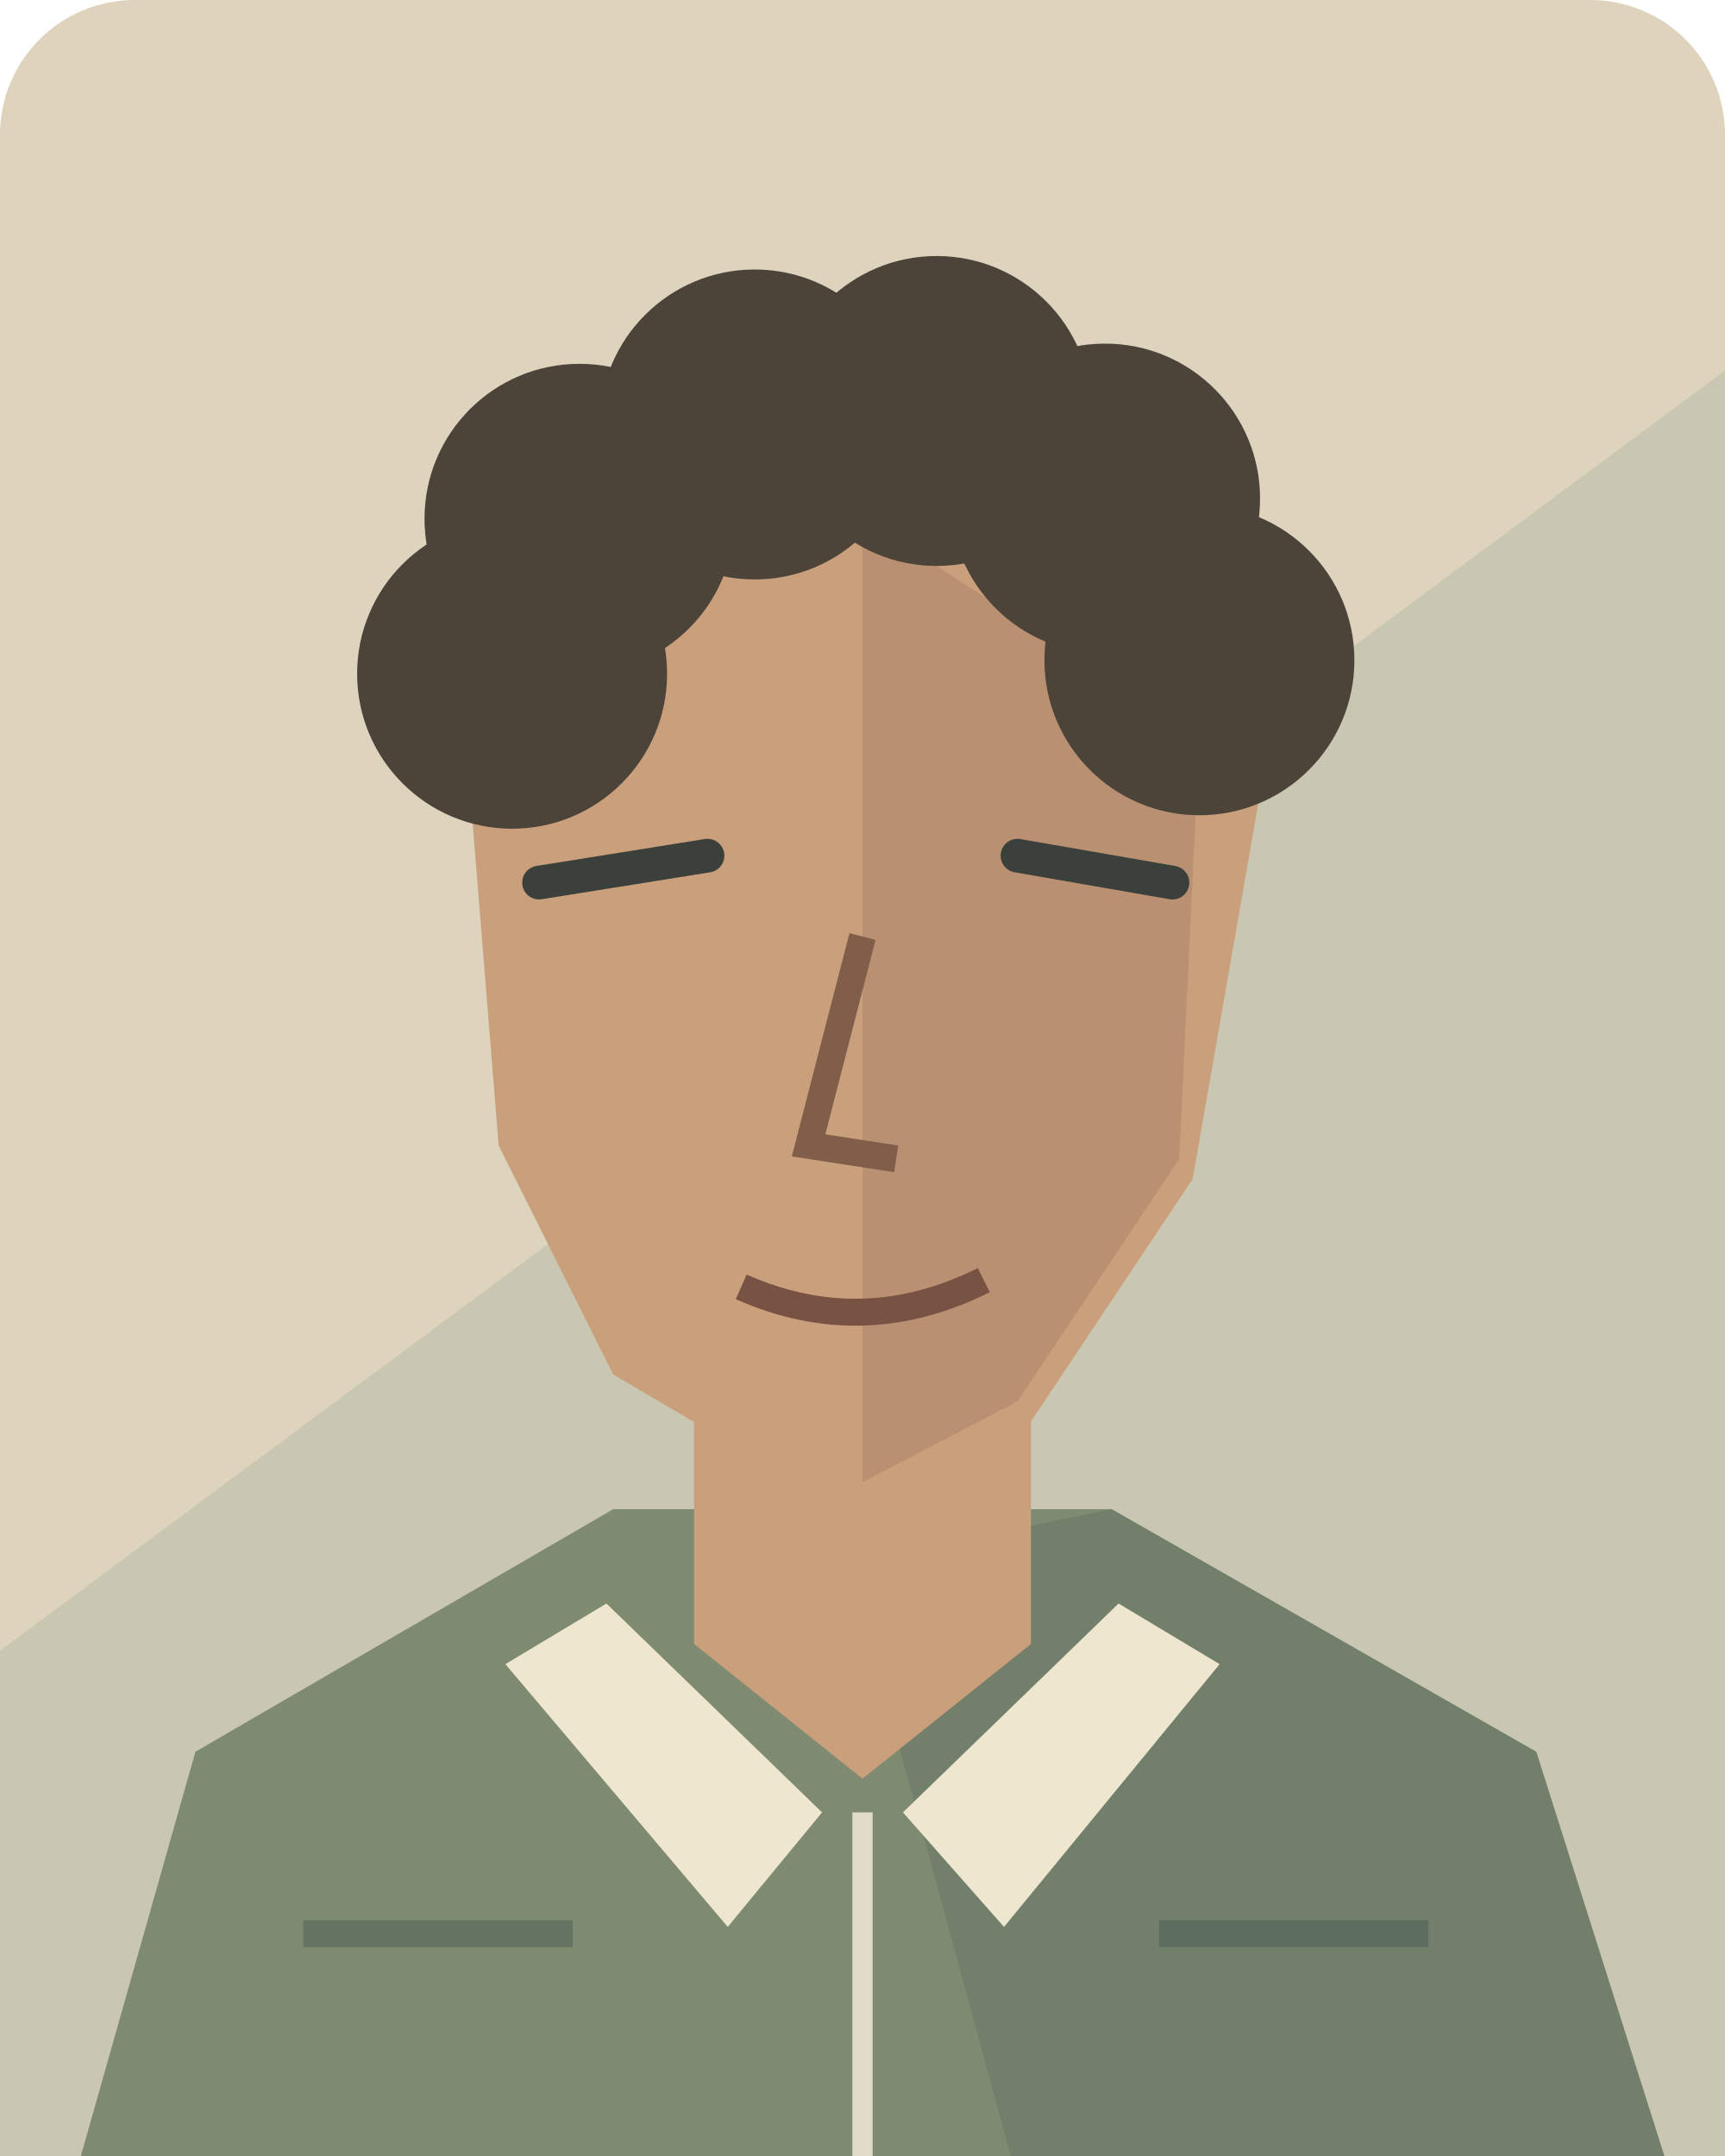
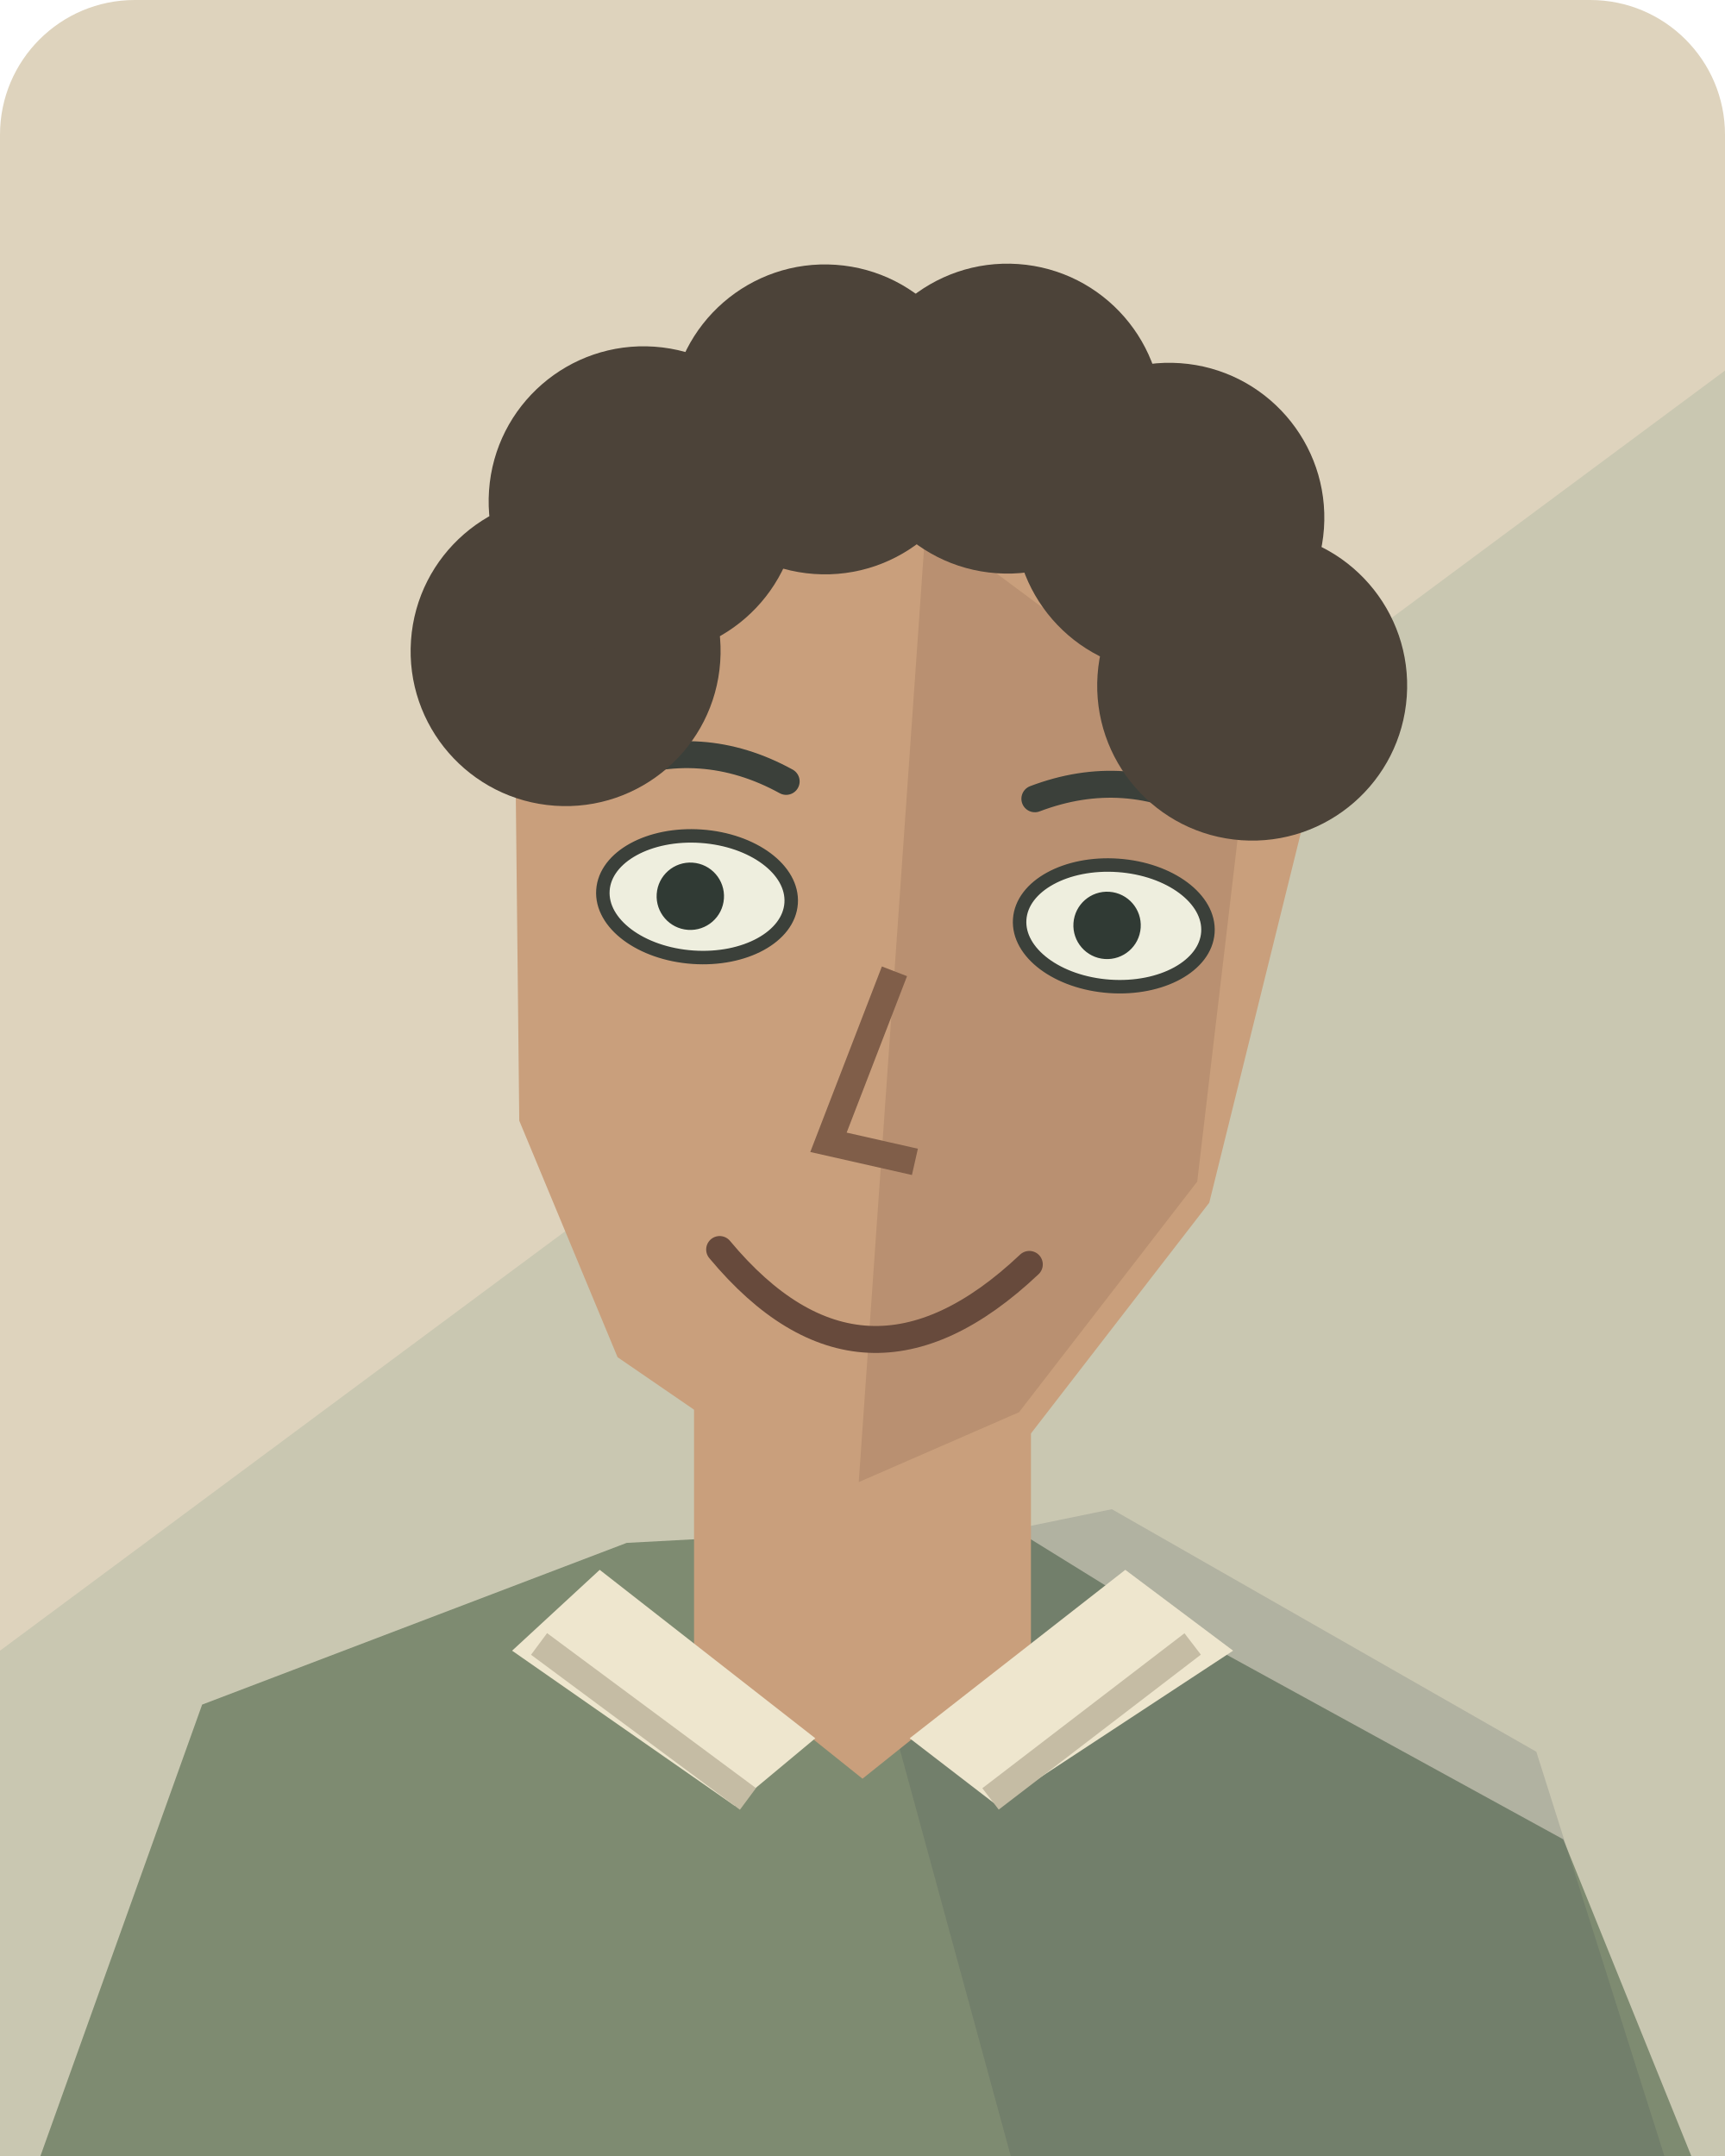
<svg xmlns="http://www.w3.org/2000/svg" width="256" height="320" viewBox="0 0 256 320">
  <rect width="256" height="320" rx="20" fill="#ded3bd" />
  <path d="M0 245L256 55V320H0Z" fill="#c9c7b1" />
-   <path d="M12 320L29 260L91 224H165L228 260L247 320Z" fill="#7e8b71" />
+   <path d="M6 320L30 253L93 229L149 226L170 239L232 273L251 320Z" fill="#7e8b71" />
  <path d="M126 232L150 320H247L228 260L165 224Z" fill="#343d4b" opacity=".16" />
  <path d="M103 182H153V244L128 264L103 244Z" fill="#c99f7c" />
-   <path d="M69 108L86 68L128 53L171 72L188 112L177 175L153 211L125 224L91 204L74 170Z" fill="#c99f7c" />
-   <path d="M128 77L178 109L175 172L151 208L128 220Z" fill="#714f3b" opacity=".18" />
-   <path d="M80 131L105 127M151 127L174 131" stroke="#3b403a" stroke-width="5" stroke-linecap="round" />
-   <path d="M128 139L120 170L133 172" fill="none" stroke="#805e49" stroke-width="4" />
-   <path d="M110 191Q128 199 146 190" fill="none" stroke="#785343" stroke-width="4" />
-   <path d="M90 238L122 269L108 286L75 247M166 238L134 269L149 286L181 247" fill="#eee6ce" />
-   <path d="M128 269V320" stroke="#e1dcc7" stroke-width="3" />
-   <path d="M45 287H85M172 287H212" stroke="#374b47" stroke-opacity=".35" stroke-width="4" />
-   <circle cx="76" cy="100" r="23" fill="#4c4339" />
-   <circle cx="86" cy="77" r="23" fill="#4c4339" />
-   <circle cx="112" cy="63" r="23" fill="#4c4339" />
-   <circle cx="139" cy="61" r="23" fill="#4c4339" />
-   <circle cx="164" cy="74" r="23" fill="#4c4339" />
-   <circle cx="178" cy="98" r="23" fill="#4c4339" />
+   <path d="M89 233L121 258L109 268L76 245ZM167 233L135 258L148 268L183 245Z" fill="#eee6ce" />
+   <path d="M80 244L111 267M177 244L147 267" fill="none" stroke="#c5bca4" stroke-width="4" />
+   <g transform="translate(0 0) rotate(4 128 212)">
+     <path d="M69 108L86 68L128 53L171 72L188 112L177 175L153 211L125 224L91 204L74 170Z" fill="#c99f7c" />
+     <path d="M128 77L178 109L175 172L151 208L128 220Z" fill="#714f3b" opacity=".18" />
+     <path d="M84 117Q97 111 110 117M147 117Q160 111 173 117" fill="none" stroke="#3b403a" stroke-width="4" stroke-linecap="round" />
+     <ellipse cx="98" cy="135" rx="14" ry="9" fill="#eeeede" stroke="#3b403a" stroke-width="2" />
+     <circle cx="97" cy="135" r="5" fill="#303a34" />
+     <ellipse cx="160" cy="135" rx="14" ry="9" fill="#eeeede" stroke="#3b403a" stroke-width="2" />
+     <circle cx="159" cy="135" r="5" fill="#303a34" />
+     <path d="M128 144L120 170L133 172" fill="none" stroke="#805e49" stroke-width="4" />
+     <path d="M105 187Q128 211 151 186" fill="none" stroke="#674a3c" stroke-width="4" stroke-linecap="round" />
+     <circle cx="76" cy="100" r="23" fill="#4c4339" />
+     <circle cx="86" cy="77" r="23" fill="#4c4339" />
+     <circle cx="112" cy="63" r="23" fill="#4c4339" />
+     <circle cx="139" cy="61" r="23" fill="#4c4339" />
+     <circle cx="164" cy="74" r="23" fill="#4c4339" />
+     <circle cx="178" cy="98" r="23" fill="#4c4339" />
+   </g>
</svg>
